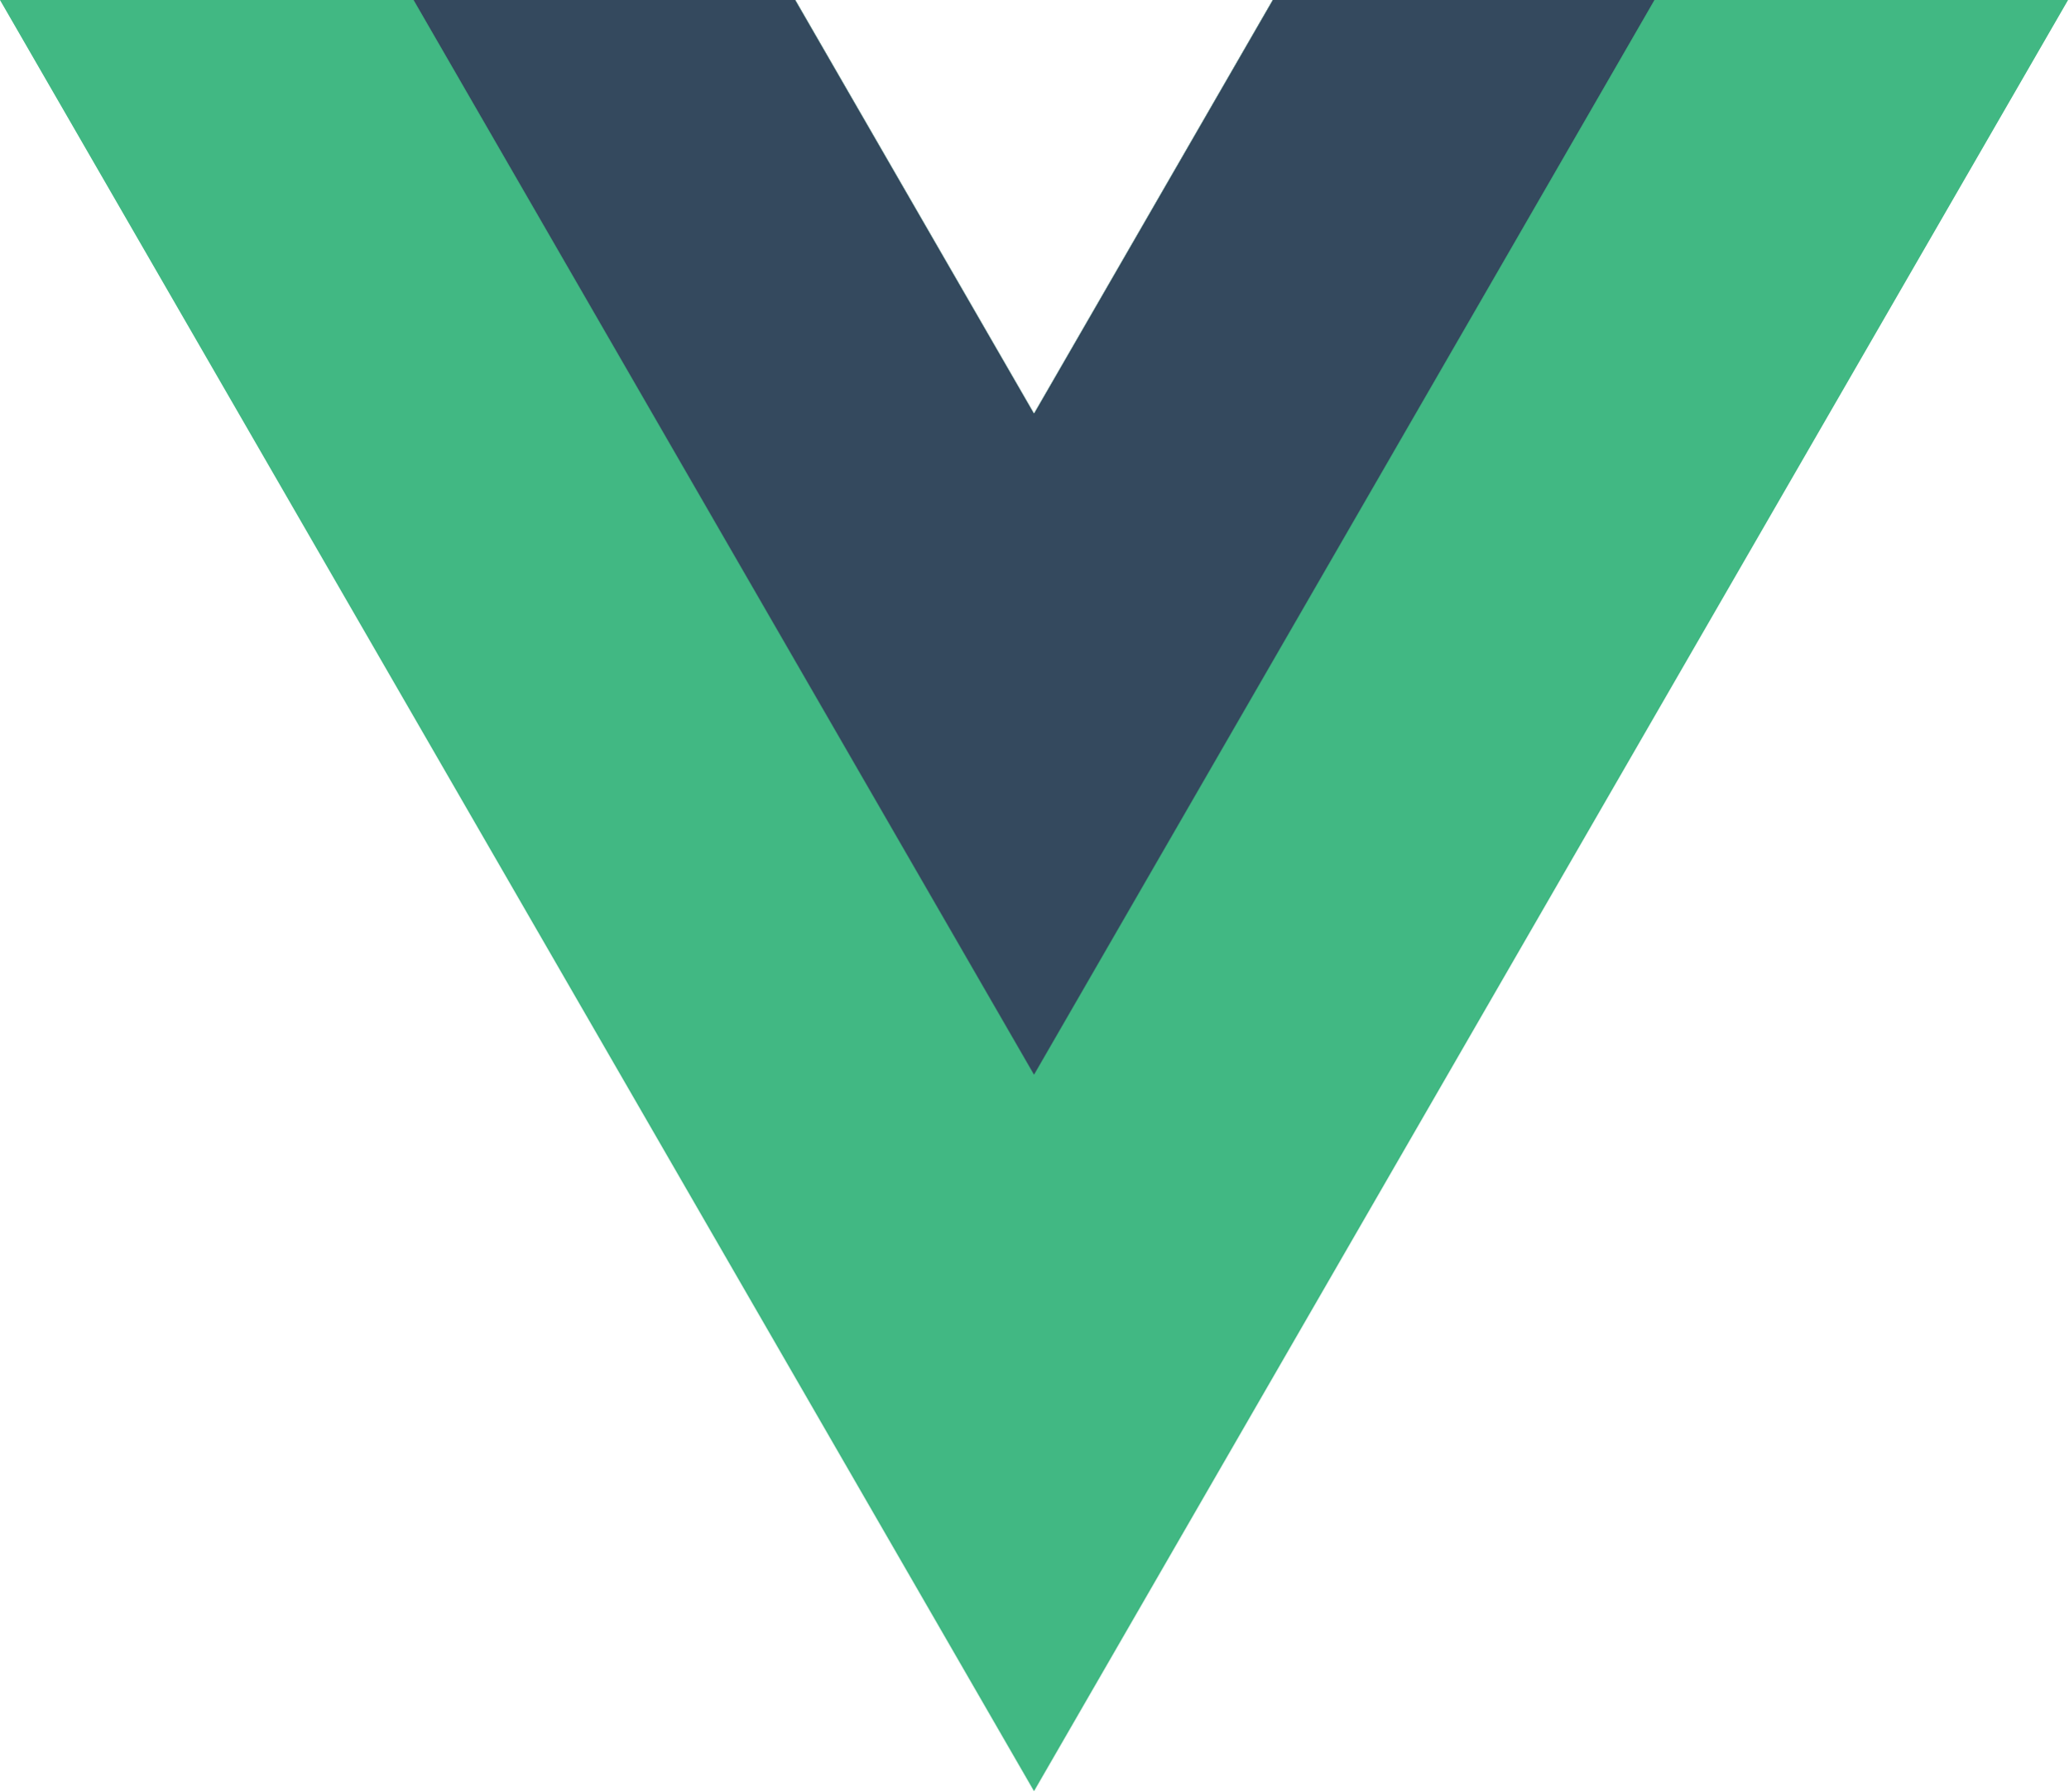
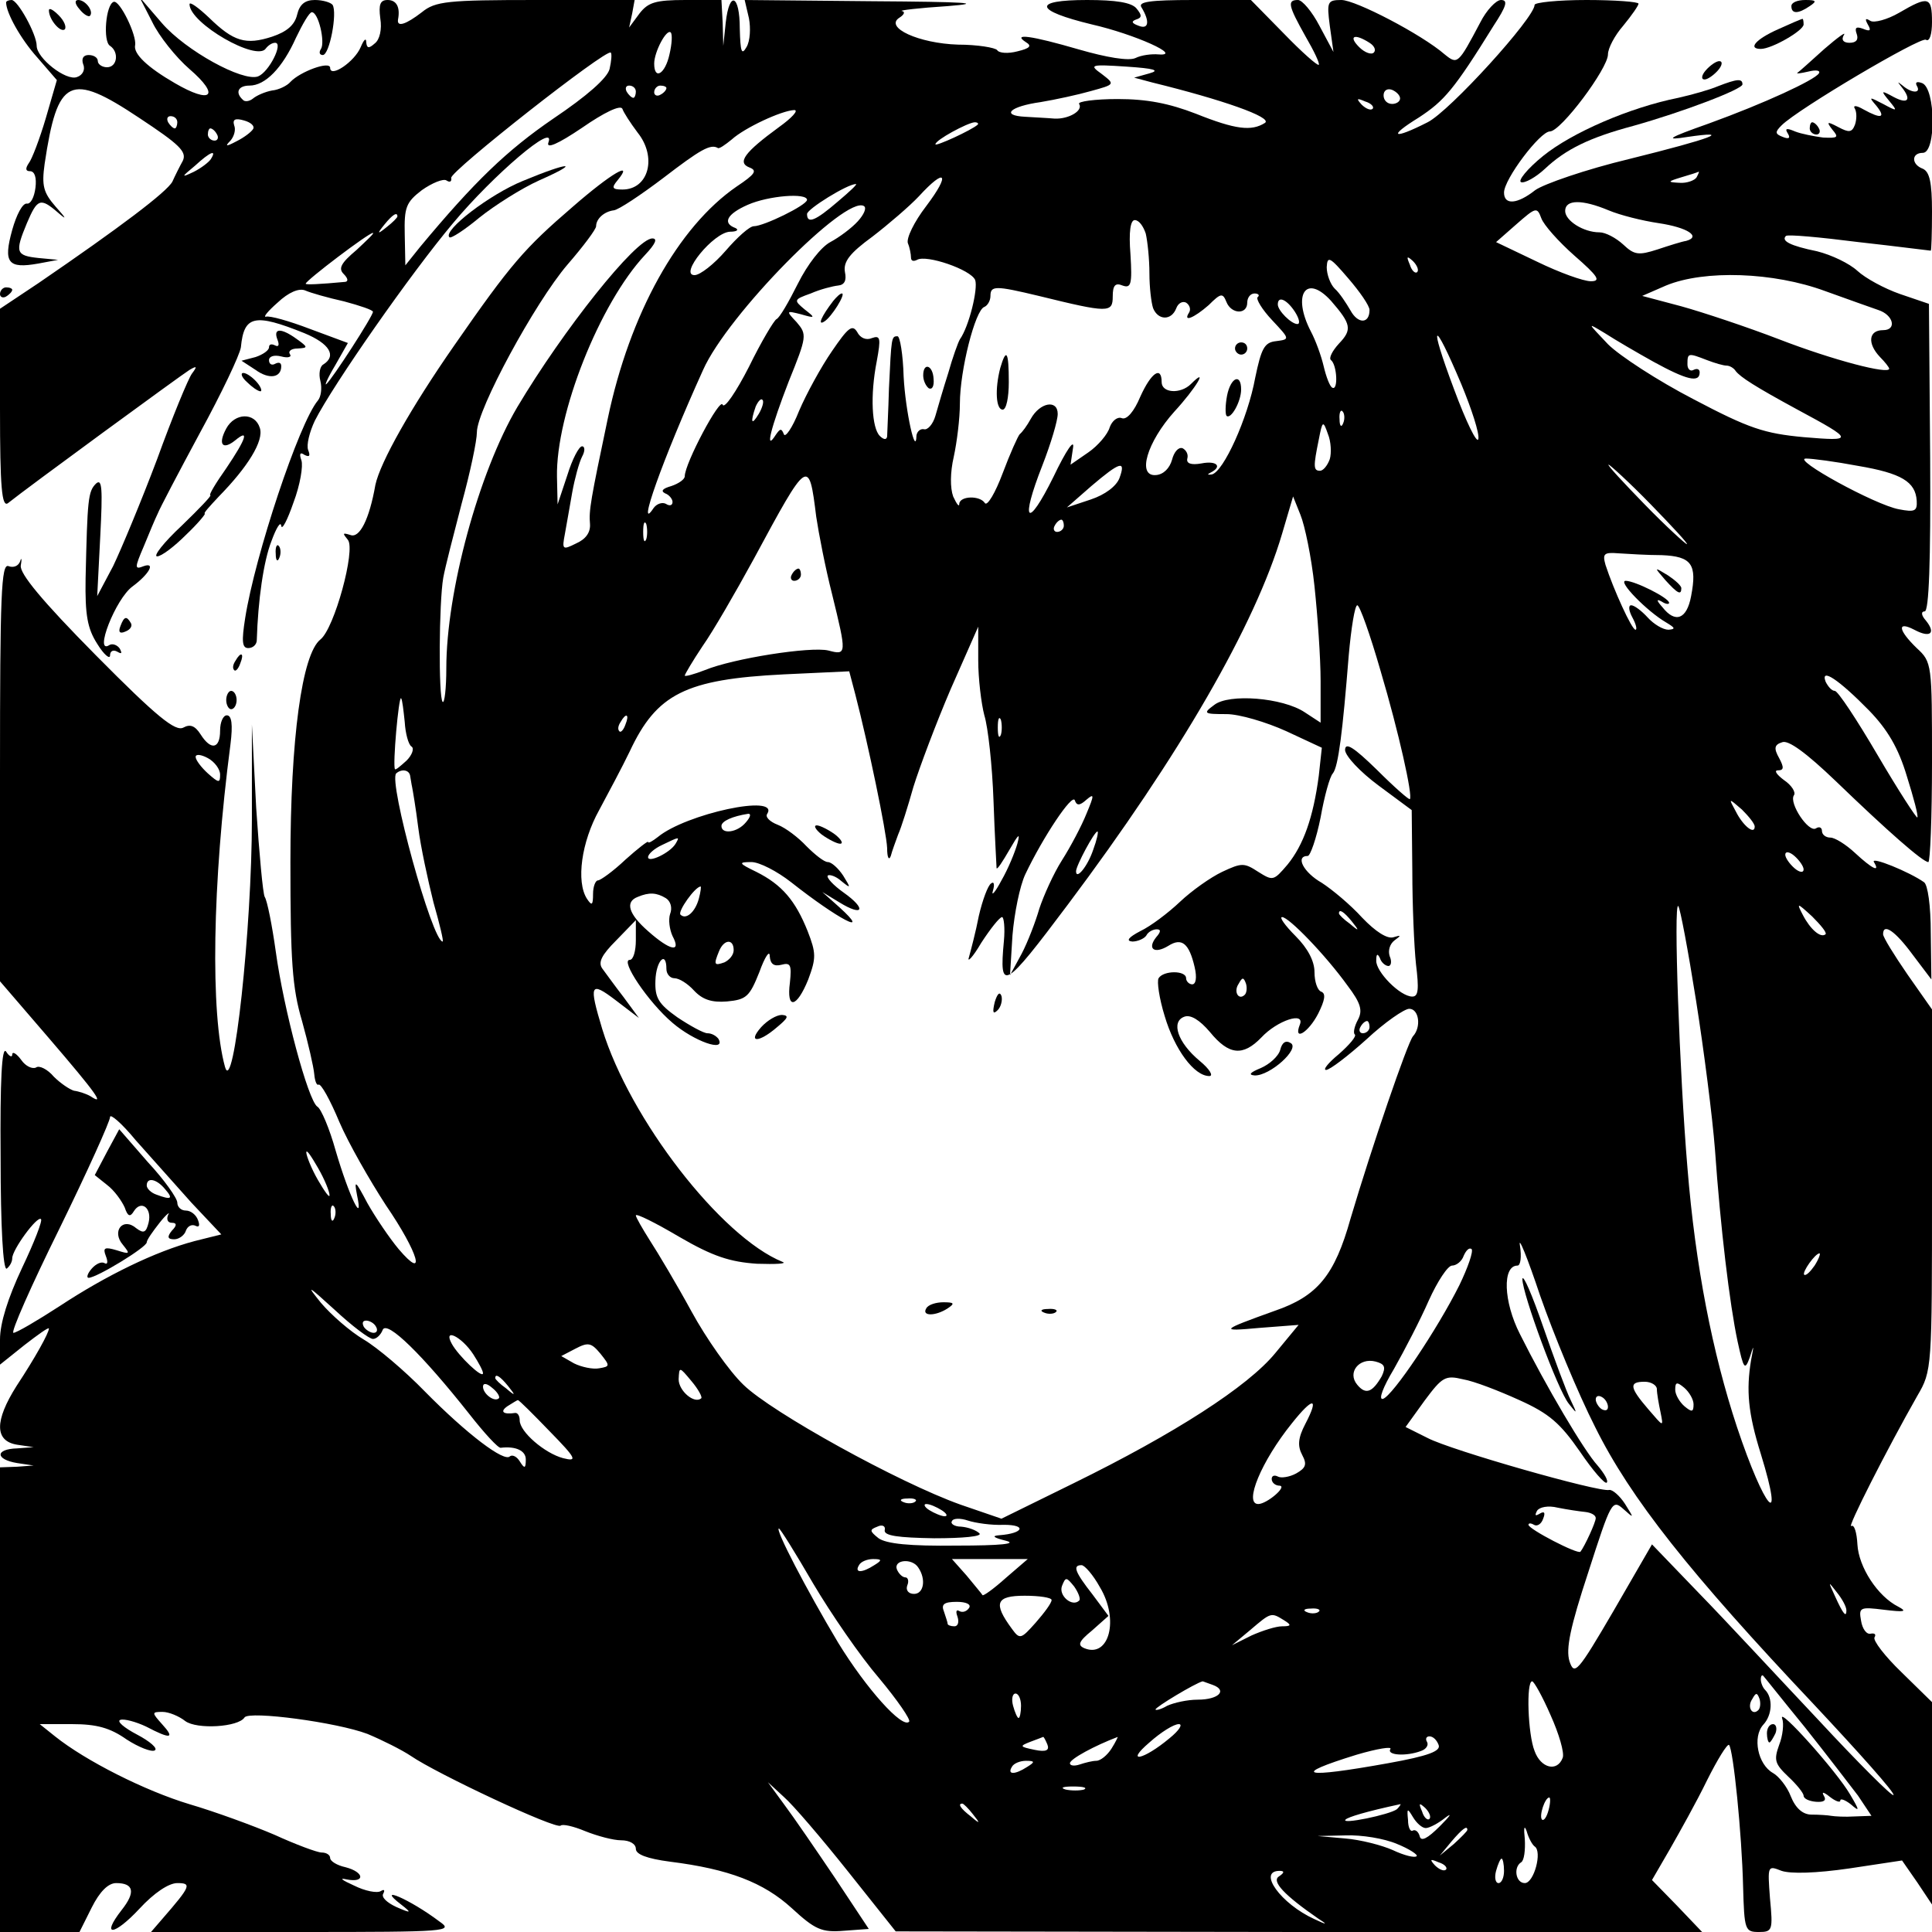
- <svg xmlns="http://www.w3.org/2000/svg" viewBox="0 0 261.76 226.69">
-   <path d="M161.096.001l-30.225 52.351L100.647.001H-.005l130.877 226.688L261.749.001z" fill="#41b883" />
-   <path d="M161.096.001l-30.225 52.351L100.647.001H52.346l78.526 136.01L209.398.001z" fill="#34495e" />
+ <svg xmlns="http://www.w3.org/2000/svg" version="1.0" width="316pt" height="316pt" viewBox="0 0 316 316" preserveAspectRatio="xMidYMid meet">
+   <g transform="translate(0,316) scale(0.1,-0.1)" fill="#000000" stroke="none">
+     <path d="M10 3156 c0 -17 24 -60 51 -90 l32 -37 -18 -62 c-10 -34 -23 -68 -28 -74 -6 -9 -5 -13 2 -13 8 0 11 -11 9 -27 -2 -16 -8 -27 -14 -26 -7 1 -17 -18 -24 -43 -15 -54 -7 -64 43 -55 l32 6 -32 3 c-37 4 -39 9 -19 57 17 40 22 42 50 18 16 -14 15 -11 -3 9 -20 23 -23 34 -18 70 21 141 41 151 155 75 65 -43 78 -55 71 -70 -5 -9 -13 -25 -17 -34 -9 -17 -86 -75 -219 -166 l-63 -42 0 -164 c0 -129 3 -161 13 -154 31 25 284 210 297 218 12 7 13 6 4 -6 -6 -8 -32 -71 -57 -140 -26 -69 -59 -148 -72 -175 l-26 -49 5 98 c4 78 3 95 -7 86 -13 -13 -14 -25 -17 -155 -1 -60 3 -82 19 -107 11 -18 21 -26 21 -19 0 7 5 10 12 6 7 -4 8 -3 4 5 -4 6 -12 9 -17 6 -26 -17 10 76 38 96 27 20 38 40 18 33 -15 -6 -15 -3 0 32 9 22 19 46 23 54 3 8 34 67 69 132 35 64 65 127 67 140 5 52 22 56 104 23 41 -17 53 -37 31 -51 -6 -3 -8 -16 -5 -27 3 -12 1 -26 -4 -32 -31 -37 -103 -254 -119 -356 -6 -38 -5 -49 5 -49 8 0 14 6 14 13 2 65 11 129 24 162 8 22 15 33 16 25 1 -8 10 9 20 38 11 29 16 60 13 69 -4 11 -2 14 5 9 8 -4 10 -2 6 8 -3 8 2 29 11 48 30 59 157 241 226 323 66 79 169 167 156 132 -4 -11 15 -3 55 24 36 25 63 38 66 31 2 -6 13 -23 25 -39 32 -40 18 -93 -25 -93 -17 0 -18 3 -8 15 28 34 -11 11 -73 -43 -79 -68 -101 -93 -194 -227 -71 -102 -121 -191 -129 -228 -10 -57 -26 -88 -41 -82 -13 4 -13 3 -4 -8 13 -16 -22 -145 -45 -163 -30 -24 -49 -161 -49 -364 0 -162 3 -206 19 -260 10 -36 19 -75 20 -87 1 -11 4 -19 7 -17 4 2 19 -25 34 -61 15 -35 50 -96 76 -136 54 -79 67 -126 21 -72 -15 18 -38 52 -51 75 -20 38 -22 39 -17 13 11 -51 -13 -2 -35 73 -10 36 -24 69 -30 72 -15 10 -55 159 -68 254 -6 43 -14 83 -18 89 -3 5 -9 71 -14 146 l-7 136 0 -155 c0 -178 -30 -455 -44 -405 -24 87 -21 299 9 528 4 32 2 47 -6 47 -6 0 -11 -11 -11 -25 0 -30 -15 -33 -32 -6 -9 14 -17 17 -28 11 -13 -7 -43 17 -143 118 -89 90 -125 134 -123 147 2 11 1 14 -1 7 -3 -8 -11 -11 -19 -8 -12 5 -14 -46 -14 -337 l0 -342 80 -93 c79 -92 92 -111 68 -95 -7 4 -19 8 -27 9 -7 2 -22 12 -33 23 -10 12 -24 19 -29 15 -6 -3 -17 2 -24 12 -8 11 -15 15 -15 9 0 -5 -5 -3 -10 5 -7 10 -10 -47 -9 -173 0 -113 4 -185 10 -182 5 4 9 11 9 17 0 14 41 70 47 64 3 -2 -11 -38 -31 -80 -23 -49 -36 -90 -36 -117 l0 -41 40 32 c22 17 40 30 40 27 0 -7 -22 -47 -53 -94 -36 -57 -36 -90 1 -96 l27 -4 -27 -2 c-36 -1 -36 -18 0 -24 l27 -4 -27 -2 -28 -1 0 -380 0 -380 65 0 65 0 20 40 c13 26 27 40 40 40 29 0 32 -15 9 -44 -35 -45 -12 -42 29 2 24 26 48 42 62 42 24 0 22 -5 -24 -58 l-19 -22 248 0 c238 0 247 1 224 17 -49 37 -106 61 -63 28 18 -14 17 -15 -8 -4 -15 7 -25 16 -21 22 3 6 1 7 -4 4 -6 -4 -26 0 -44 9 -20 9 -25 13 -12 10 31 -6 29 12 -2 20 -14 3 -25 10 -25 15 0 5 -6 9 -14 9 -7 0 -42 13 -77 29 -35 15 -98 38 -139 50 -73 22 -170 71 -220 111 l-25 20 53 0 c40 0 62 -6 89 -25 20 -13 41 -21 46 -18 6 3 -8 15 -29 26 -21 11 -34 22 -27 24 6 2 25 -3 42 -11 40 -21 48 -20 26 4 -17 19 -17 20 1 20 10 0 27 -7 37 -15 19 -14 87 -10 97 6 8 11 151 -8 201 -27 24 -10 56 -26 71 -36 42 -29 238 -121 245 -114 3 3 21 -1 40 -9 20 -8 46 -15 59 -15 14 0 24 -6 24 -14 0 -9 18 -16 56 -21 96 -12 153 -34 199 -76 38 -35 49 -40 85 -37 l41 3 -55 83 c-31 46 -68 100 -83 120 l-27 37 26 -24 c15 -13 62 -68 105 -122 l78 -98 660 -1 659 0 -41 43 -41 42 29 50 c16 28 44 78 61 113 17 34 33 60 36 58 7 -7 21 -146 23 -231 2 -72 3 -75 26 -75 22 0 23 3 18 55 -4 54 -4 54 19 45 15 -5 56 -4 111 4 l86 13 25 -36 24 -36 0 166 0 165 -50 49 c-27 26 -47 52 -44 57 3 5 0 7 -6 6 -7 -2 -14 8 -16 21 -4 22 -2 23 38 18 33 -4 38 -3 23 5 -34 17 -65 65 -67 102 -1 19 -5 33 -10 30 -8 -5 58 125 108 213 24 41 24 44 24 337 l0 295 -40 57 c-22 32 -40 61 -40 66 0 19 20 5 48 -33 l31 -41 -1 76 c0 45 -5 79 -11 83 -24 17 -88 43 -82 33 11 -18 -3 -11 -31 15 -15 14 -33 25 -40 25 -8 0 -14 5 -14 11 0 5 -4 8 -10 4 -12 -7 -44 41 -36 54 4 5 -4 17 -16 25 -12 9 -17 16 -10 16 10 0 10 5 2 20 -9 16 -8 22 5 26 10 4 39 -17 88 -64 84 -81 142 -132 151 -132 3 0 6 73 6 163 0 161 0 164 -25 187 -30 29 -33 45 -4 30 26 -14 36 -6 19 15 -8 9 -8 15 -2 15 7 0 10 80 9 252 l-2 251 -47 16 c-26 9 -57 26 -70 38 -13 12 -42 26 -66 32 -44 9 -59 17 -51 25 2 3 56 -2 119 -10 63 -7 116 -14 118 -14 1 0 2 29 2 64 0 48 -4 65 -15 70 -19 7 -19 26 0 26 22 0 21 105 -1 114 -8 3 -12 2 -9 -4 8 -13 -8 -13 -23 0 -9 7 -9 7 -2 -2 17 -21 11 -29 -12 -17 -22 12 -22 11 -8 -6 14 -17 14 -18 -10 -5 -23 12 -24 12 -11 -3 16 -20 8 -22 -21 -6 -12 7 -18 7 -14 1 3 -6 3 -17 0 -26 -5 -13 -10 -13 -27 -4 -19 10 -20 9 -10 -4 11 -13 9 -14 -15 -13 -15 2 -36 6 -46 10 -14 6 -17 5 -12 -3 5 -8 2 -10 -8 -6 -13 5 -13 8 -2 19 27 27 227 145 236 140 6 -4 10 9 10 29 0 42 -6 43 -54 15 -19 -11 -41 -17 -47 -13 -8 5 -9 3 -4 -6 6 -10 4 -12 -8 -7 -11 4 -14 2 -10 -9 3 -9 -1 -14 -12 -14 -10 0 -14 5 -9 13 4 6 -10 -4 -32 -23 -21 -19 -41 -37 -44 -39 -3 -2 5 -1 18 2 12 3 20 2 17 -3 -7 -11 -89 -49 -180 -82 -68 -24 -73 -28 -35 -22 75 11 42 -2 -95 -36 -71 -17 -140 -41 -154 -51 -29 -23 -51 -25 -51 -4 0 22 59 100 75 100 18 0 95 103 95 126 0 10 11 31 25 47 14 17 25 33 25 36 0 3 -38 6 -85 6 -47 0 -85 -4 -85 -8 0 -21 -139 -174 -175 -192 -57 -29 -66 -24 -14 8 41 27 57 45 122 150 21 32 24 42 12 42 -8 0 -24 -17 -34 -37 -36 -68 -37 -69 -58 -52 -38 33 -146 89 -169 89 -23 0 -24 -3 -19 -42 l6 -43 -23 43 c-12 23 -28 42 -35 42 -18 0 -16 -9 12 -59 14 -24 24 -45 22 -47 -2 -2 -28 21 -57 51 l-54 55 -94 0 c-72 0 -91 -3 -85 -12 14 -23 12 -37 -5 -30 -11 4 -12 7 -4 10 10 3 10 7 1 18 -8 10 -34 14 -81 14 -90 0 -87 -17 8 -40 70 -16 150 -52 109 -49 -11 1 -28 -1 -38 -6 -11 -5 -47 1 -92 14 -79 23 -110 27 -87 12 10 -6 7 -10 -14 -15 -15 -4 -30 -3 -33 2 -3 4 -32 9 -64 9 -64 2 -121 28 -96 44 8 5 10 10 4 11 -5 1 28 5 75 8 63 5 30 7 -123 8 l-209 2 7 -30 c3 -16 2 -37 -4 -47 -8 -14 -10 -8 -11 30 0 56 -17 63 -23 10 l-4 -38 -1 38 -2 37 -59 0 c-49 0 -61 -4 -75 -22 l-17 -23 5 23 4 22 -161 0 c-145 0 -165 -2 -187 -20 -26 -20 -41 -25 -39 -12 4 21 -3 32 -17 32 -12 0 -15 -7 -12 -30 3 -18 -1 -35 -9 -41 -10 -9 -13 -8 -14 2 0 8 -4 4 -9 -8 -10 -24 -50 -51 -50 -34 0 12 -49 -6 -65 -23 -5 -6 -19 -13 -30 -14 -11 -2 -25 -8 -31 -13 -6 -5 -14 -6 -17 -2 -13 12 -7 23 11 23 26 0 54 29 76 78 11 23 22 42 26 42 11 0 22 -49 15 -60 -4 -6 -2 -10 3 -10 11 0 24 69 16 82 -3 4 -16 8 -29 8 -16 0 -25 -7 -29 -24 -4 -17 -17 -28 -41 -36 -43 -14 -63 -8 -103 31 -18 17 -32 27 -32 22 0 -31 111 -95 125 -72 4 5 10 9 15 9 14 0 -10 -48 -28 -55 -25 -9 -118 42 -157 87 l-37 43 21 -41 c11 -23 39 -58 61 -77 51 -44 36 -58 -24 -23 -45 26 -68 48 -65 62 3 16 -25 74 -35 71 -13 -4 -18 -65 -6 -72 15 -10 12 -35 -5 -35 -8 0 -15 5 -15 10 0 6 -7 10 -15 10 -9 0 -12 -6 -9 -15 4 -9 -1 -18 -10 -21 -18 -7 -66 31 -66 51 0 19 -31 75 -41 75 -5 0 -9 -2 -9 -4z m1085 -85 c-7 -32 -25 -43 -25 -15 0 19 20 57 27 51 3 -3 2 -19 -2 -36z m1145 19 c8 -5 11 -12 7 -16 -4 -4 -15 0 -24 9 -18 18 -8 23 17 7z m-1243 -43 c-4 -15 -37 -44 -92 -81 -76 -52 -129 -103 -218 -210 l-24 -30 -1 50 c-1 45 2 53 28 73 17 12 35 19 40 16 6 -4 9 -2 8 4 -3 10 254 212 261 205 2 -2 1 -14 -2 -27z m883 -7 l-25 -7 30 -8 c114 -28 197 -57 184 -66 -22 -14 -48 -11 -113 15 -44 17 -80 24 -128 24 -37 0 -66 -4 -63 -8 7 -11 -17 -25 -40 -24 -11 1 -33 2 -48 3 -41 2 -25 17 25 24 24 4 61 12 82 18 40 11 40 11 18 28 -21 15 -19 16 41 12 45 -3 55 -6 37 -11z m-840 -30 c0 -5 -2 -10 -4 -10 -3 0 -8 5 -11 10 -3 6 -1 10 4 10 6 0 11 -4 11 -10z m50 6 c0 -3 -4 -8 -10 -11 -5 -3 -10 -1 -10 4 0 6 5 11 10 11 6 0 10 -2 10 -4z m1200 -17 c0 -5 -6 -9 -13 -9 -8 0 -14 6 -14 14 0 8 6 12 14 9 7 -3 13 -9 13 -14z m-45 -17 c-3 -3 -11 0 -18 7 -9 10 -8 11 6 5 10 -3 15 -9 12 -12z m-971 -30 c-56 -41 -69 -58 -48 -66 13 -5 9 -11 -21 -31 -96 -66 -175 -208 -211 -380 -28 -133 -31 -150 -29 -172 1 -14 -7 -25 -23 -32 -22 -11 -23 -10 -18 16 3 16 8 46 12 68 4 22 11 48 16 58 5 9 5 17 0 17 -5 0 -16 -21 -24 -47 l-16 -48 -1 45 c-2 103 70 284 144 363 17 18 21 27 12 27 -27 0 -146 -150 -221 -276 -63 -107 -116 -302 -116 -427 0 -33 -3 -58 -6 -55 -7 7 -6 163 1 203 3 17 17 71 30 121 14 51 25 103 25 117 0 37 95 212 148 274 26 30 47 58 47 63 0 12 13 24 29 26 8 1 44 25 81 53 60 46 77 56 89 49 2 -2 12 5 23 14 21 19 81 47 102 48 8 0 -4 -13 -25 -28z m-984 8 c0 -5 -2 -10 -4 -10 -3 0 -8 5 -11 10 -3 6 -1 10 4 10 6 0 11 -4 11 -10z m124 -11 c-3 -5 -15 -14 -27 -20 -17 -9 -20 -9 -10 1 6 7 9 18 6 25 -3 10 2 12 16 8 11 -3 18 -9 15 -14z m1185 7 c-10 -9 -69 -36 -69 -32 0 7 52 35 64 36 5 0 7 -2 5 -4z m-1244 -16 c3 -5 1 -10 -4 -10 -6 0 -11 5 -11 10 0 6 2 10 4 10 3 0 8 -4 11 -10z m-10 -40 c-3 -5 -16 -15 -28 -21 -21 -10 -21 -9 2 10 25 23 36 27 26 11z m2430 -30 c-3 -5 -16 -10 -28 -9 -20 1 -20 2 3 9 14 4 26 8 28 9 2 1 0 -3 -3 -9z m-1260 -47 c-20 -26 -33 -53 -30 -61 3 -7 5 -18 5 -23 0 -6 4 -7 10 -4 15 9 88 -16 95 -33 5 -14 -10 -76 -25 -97 -3 -5 -12 -30 -19 -55 -8 -25 -17 -56 -21 -70 -4 -14 -13 -24 -19 -22 -6 1 -11 -4 -12 -10 -1 -37 -18 39 -21 96 -1 36 -6 66 -10 66 -10 0 -10 -1 -14 -85 -1 -38 -3 -74 -3 -79 -1 -6 -6 -5 -12 1 -13 13 -16 66 -5 122 7 38 6 43 -8 38 -9 -4 -19 0 -24 10 -8 13 -15 7 -41 -31 -18 -26 -42 -70 -54 -98 -11 -28 -23 -45 -25 -38 -4 10 -6 9 -13 -1 -19 -30 -8 12 21 87 30 74 30 77 13 97 -18 19 -17 19 7 13 24 -7 24 -6 6 8 -18 15 -18 16 10 26 16 7 36 12 45 13 10 1 14 8 11 22 -3 17 8 31 45 58 26 20 61 50 76 66 44 48 52 37 12 -16z m-145 7 c-36 -31 -50 -37 -50 -20 0 8 66 49 80 49 3 0 -11 -13 -30 -29z m-50 3 c-1 -9 -71 -43 -87 -43 -7 0 -27 -18 -46 -40 -19 -22 -42 -40 -51 -40 -26 0 31 70 58 71 11 0 15 3 9 6 -22 8 -14 23 20 38 34 15 97 20 97 8z m83 -35 c-10 -11 -30 -26 -45 -34 -15 -8 -37 -36 -53 -68 -15 -30 -30 -56 -35 -58 -4 -2 -25 -37 -45 -78 -21 -41 -40 -69 -43 -62 -4 13 -62 -96 -62 -117 0 -5 -10 -12 -22 -16 -14 -4 -18 -8 -10 -12 6 -2 12 -9 12 -14 0 -6 -5 -7 -11 -3 -6 3 -15 0 -20 -7 -29 -44 14 78 81 226 40 90 233 286 263 268 5 -3 0 -14 -10 -25z m1228 18 c19 -8 55 -17 82 -21 47 -7 70 -22 45 -29 -7 -1 -29 -8 -47 -14 -31 -10 -38 -9 -56 8 -12 11 -29 20 -39 20 -26 0 -56 19 -56 35 0 19 28 19 71 1z m-56 -74 c39 -34 44 -42 27 -42 -12 0 -51 14 -88 32 l-67 32 33 29 c32 28 34 29 41 10 4 -11 28 -38 54 -61z m-1925 64 c0 -2 -8 -10 -17 -17 -16 -13 -17 -12 -4 4 13 16 21 21 21 13z m1224 -28 c3 -13 6 -42 6 -65 0 -23 3 -48 6 -57 8 -20 30 -21 38 0 3 8 10 12 16 9 6 -4 8 -11 5 -16 -11 -17 8 -9 32 12 20 20 23 20 29 5 8 -20 34 -21 34 -1 0 8 5 15 12 15 6 0 9 -3 5 -6 -3 -3 7 -20 24 -38 29 -31 29 -31 6 -34 -19 -2 -24 -12 -34 -60 -12 -66 -52 -154 -71 -158 -7 -1 -8 0 -2 3 20 10 10 20 -15 15 -17 -3 -25 0 -23 8 2 7 -2 14 -8 17 -7 2 -14 -7 -17 -19 -4 -14 -14 -24 -26 -25 -32 -3 -15 54 30 104 35 38 57 75 27 45 -17 -17 -48 -15 -48 3 0 27 -17 16 -35 -24 -10 -24 -22 -38 -30 -35 -7 3 -16 -4 -20 -15 -3 -11 -19 -30 -35 -41 l-29 -20 4 27 c3 17 -11 -3 -32 -47 -43 -87 -55 -75 -18 19 14 36 25 73 25 84 0 24 -29 19 -44 -8 -6 -11 -14 -22 -18 -25 -3 -3 -16 -32 -28 -64 -12 -32 -25 -54 -29 -49 -8 13 -41 12 -42 -1 0 -6 -4 -1 -10 12 -5 14 -5 39 1 65 5 23 10 62 10 87 0 54 25 153 40 158 5 2 10 10 10 18 0 17 8 17 79 0 114 -28 121 -28 121 -1 0 18 4 23 16 18 14 -5 16 2 13 51 -3 37 0 56 7 56 7 0 14 -10 18 -22z m-1291 -27 c-25 -21 -30 -30 -21 -39 7 -7 8 -12 3 -13 -43 -4 -65 -5 -65 -3 0 5 104 84 110 83 3 0 -10 -12 -27 -28z m1657 -98 c0 -23 -19 -23 -31 -1 -7 12 -18 29 -26 36 -7 7 -13 23 -13 35 1 19 5 17 35 -18 19 -22 35 -45 35 -52z m78 62 c-3 -3 -9 2 -12 12 -6 14 -5 15 5 6 7 -7 10 -15 7 -18z m667 -31 c39 -14 78 -28 87 -31 25 -8 31 -33 8 -33 -24 0 -26 -22 -5 -44 8 -8 15 -17 15 -19 0 -10 -92 14 -180 48 -52 20 -124 44 -160 54 l-64 17 39 17 c63 26 176 22 260 -9z m-2422 -17 c26 -7 47 -14 47 -17 0 -7 -66 -109 -76 -118 -4 -4 2 10 14 30 l21 37 -62 23 c-34 13 -66 22 -72 20 -5 -1 3 9 19 23 18 17 35 24 45 20 9 -4 37 -12 64 -18z m1614 1 c33 -38 35 -47 13 -70 -11 -12 -17 -24 -13 -27 10 -8 12 -51 2 -45 -4 2 -10 18 -14 35 -4 17 -13 42 -21 57 -31 60 -8 95 33 50z m-59 -18 c7 -11 9 -20 4 -20 -10 0 -32 22 -32 32 0 15 15 8 28 -12z m587 -82 c53 -29 75 -35 75 -17 0 5 -4 7 -10 4 -5 -3 -10 1 -10 9 0 19 1 19 32 7 13 -5 27 -9 32 -9 5 0 12 -4 15 -9 8 -10 31 -25 101 -63 93 -50 93 -52 10 -45 -64 6 -89 14 -180 62 -58 30 -121 71 -140 90 -34 36 -35 36 -5 18 17 -11 53 -32 80 -47z m-315 -36 c17 -41 30 -81 28 -90 -2 -9 -20 28 -40 82 -42 112 -34 117 12 8z m-1149 -49 c-12 -20 -14 -14 -5 12 4 9 9 14 11 11 3 -2 0 -13 -6 -23z m956 -15 c-3 -8 -6 -5 -6 6 -1 11 2 17 5 13 3 -3 4 -12 1 -19z m-22 -59 c-4 -11 -11 -19 -16 -19 -11 0 -11 7 -2 51 6 31 7 32 15 9 5 -12 6 -31 3 -41z m864 -11 c71 -12 94 -26 96 -57 1 -17 -3 -19 -29 -14 -39 7 -177 83 -152 83 10 0 48 -5 85 -12z m-1208 -20 c-5 -13 -23 -27 -47 -35 l-39 -13 40 35 c47 40 57 43 46 13z m869 -43 c35 -36 62 -65 59 -65 -2 0 -34 29 -69 65 -35 36 -62 65 -59 65 2 0 34 -29 69 -65z m-1365 -20 c4 -27 15 -84 26 -127 24 -98 24 -100 -6 -92 -29 7 -156 -13 -202 -32 -18 -7 -33 -11 -33 -9 0 2 13 24 29 48 17 24 54 88 84 143 89 165 90 166 102 69z m815 -114 c5 -47 10 -117 10 -155 l0 -68 -26 17 c-36 24 -124 31 -148 12 -19 -14 -17 -15 20 -15 21 0 65 -13 98 -28 l58 -27 -5 -46 c-9 -68 -25 -113 -51 -145 -23 -27 -24 -27 -48 -12 -23 15 -27 15 -59 0 -19 -9 -50 -31 -69 -49 -19 -18 -48 -40 -65 -48 -19 -10 -24 -16 -13 -17 9 0 20 5 23 10 3 6 11 10 17 10 7 0 7 -4 -1 -13 -15 -19 -3 -28 20 -14 22 14 34 4 43 -35 4 -17 2 -28 -4 -28 -5 0 -10 5 -10 10 0 13 -37 13 -45 0 -3 -5 1 -33 10 -62 16 -54 48 -98 73 -98 7 0 1 11 -16 25 -36 30 -47 64 -25 72 10 4 25 -5 42 -25 31 -38 54 -40 84 -9 26 28 72 43 63 21 -11 -28 14 -13 30 18 11 22 13 33 5 36 -6 2 -11 16 -11 32 0 18 -11 39 -31 59 -17 17 -27 31 -22 31 11 0 71 -62 107 -112 22 -29 25 -41 17 -56 -6 -11 -8 -22 -5 -24 3 -3 -9 -17 -26 -32 -17 -14 -27 -26 -21 -26 6 0 36 23 66 50 30 28 62 50 70 50 16 0 20 -30 6 -45 -9 -11 -67 -180 -102 -298 -26 -93 -54 -127 -124 -151 -89 -32 -91 -34 -26 -28 l65 5 -38 -46 c-45 -55 -165 -132 -330 -213 l-118 -58 -67 23 c-101 36 -309 151 -355 196 -23 22 -61 76 -85 120 -24 44 -55 96 -68 116 -12 19 -23 38 -23 41 0 4 32 -12 71 -35 55 -32 83 -41 127 -44 31 -1 50 0 42 3 -101 41 -250 234 -295 381 -22 73 -20 79 22 47 l38 -29 -25 34 c-14 18 -29 39 -35 47 -7 10 -1 22 23 46 l32 33 0 -33 c0 -17 -4 -32 -10 -32 -16 0 30 -69 70 -103 35 -30 88 -49 75 -26 -4 5 -11 9 -18 9 -6 0 -28 12 -49 26 -31 22 -37 32 -36 60 1 33 18 50 18 19 0 -8 6 -15 13 -15 8 0 22 -9 32 -20 14 -15 29 -20 54 -18 32 3 37 8 53 48 9 25 17 37 17 26 1 -13 7 -17 19 -14 15 4 17 0 14 -29 -6 -45 11 -42 30 5 13 35 13 43 -1 79 -20 50 -42 76 -84 97 -29 14 -30 16 -8 16 13 0 42 -15 65 -33 76 -60 133 -90 79 -41 l-28 25 28 -17 c39 -24 45 -11 7 16 -17 12 -29 25 -26 28 3 2 13 -1 22 -9 16 -13 16 -12 3 9 -8 12 -19 22 -25 22 -6 0 -21 12 -35 26 -13 14 -34 30 -47 35 -13 5 -21 13 -17 18 20 33 -133 0 -179 -38 -9 -7 -16 -11 -16 -8 0 2 -17 -11 -37 -29 -20 -19 -41 -34 -45 -34 -4 0 -8 -10 -8 -22 0 -19 -2 -20 -10 -8 -18 28 -9 93 20 145 15 28 38 71 50 96 44 94 91 118 252 126 l107 5 10 -38 c21 -81 51 -225 52 -251 0 -16 3 -21 6 -13 2 8 8 24 12 35 5 11 16 46 25 78 10 32 37 104 61 160 l45 102 0 -55 c0 -30 5 -71 10 -90 6 -19 13 -82 15 -140 2 -58 5 -107 5 -110 1 -3 10 11 21 30 15 26 18 29 13 10 -4 -14 -15 -41 -26 -60 -10 -19 -17 -27 -14 -17 3 10 2 16 -3 12 -5 -3 -14 -27 -20 -53 -5 -26 -13 -56 -16 -67 -4 -11 6 -1 20 23 15 23 30 42 34 42 3 0 5 -18 3 -39 -8 -85 0 -80 105 60 183 244 306 457 350 606 l18 61 12 -30 c7 -17 18 -69 23 -117z m-1093 77 c-3 -7 -5 -2 -5 12 0 14 2 19 5 13 2 -7 2 -19 0 -25z m683 22 c0 -5 -5 -10 -11 -10 -5 0 -7 5 -4 10 3 6 8 10 11 10 2 0 4 -4 4 -10z m978 -48 c49 -2 58 -15 48 -67 -7 -38 -26 -45 -47 -18 -10 11 -10 14 -1 9 6 -4 12 -5 12 -2 0 8 -56 36 -71 36 -14 0 35 -50 66 -68 15 -9 16 -11 4 -12 -9 0 -24 9 -34 20 -10 11 -22 20 -27 20 -5 0 -4 -9 2 -20 6 -11 8 -20 5 -20 -6 0 -36 66 -49 106 -5 18 -3 21 21 19 16 -1 47 -3 71 -3z m-460 -189 c30 -101 53 -205 48 -210 -1 -2 -26 20 -54 48 -38 37 -52 46 -52 32 1 -10 24 -35 55 -58 l54 -40 1 -100 c0 -55 3 -124 6 -152 5 -41 4 -53 -6 -53 -20 0 -60 41 -59 59 0 11 2 12 6 4 2 -7 9 -13 14 -13 4 0 6 7 2 16 -3 9 0 20 8 26 11 8 11 9 -2 5 -10 -3 -29 9 -51 32 -19 21 -49 46 -66 57 -30 17 -44 44 -23 44 4 0 14 28 21 63 6 34 15 67 20 72 9 11 16 68 26 193 4 45 10 82 14 82 4 0 21 -48 38 -107z m799 -65 c30 -31 48 -61 62 -108 11 -35 19 -65 17 -67 -1 -2 -31 44 -65 102 -34 58 -65 105 -70 105 -5 0 -11 7 -15 15 -9 24 22 3 71 -47z m-2395 -19 c1 -18 6 -37 11 -40 5 -3 1 -14 -8 -23 -10 -9 -18 -16 -19 -14 -4 6 6 119 10 116 2 -2 4 -20 6 -39z m361 -4 c-3 -9 -8 -14 -10 -11 -3 3 -2 9 2 15 9 16 15 13 8 -4z m614 -17 c-3 -7 -5 -2 -5 12 0 14 2 19 5 13 2 -7 2 -19 0 -25z m-1277 -65 c0 -14 -2 -14 -20 2 -11 10 -20 22 -20 27 0 5 9 4 20 -2 11 -6 20 -18 20 -27z m311 -3 c1 -5 2 -13 3 -17 1 -5 6 -34 10 -66 4 -32 16 -87 25 -123 10 -35 17 -64 15 -64 -17 0 -89 262 -76 275 9 8 22 6 23 -5z m1106 -38 c13 11 13 8 0 -23 -8 -20 -26 -54 -40 -76 -14 -22 -30 -58 -37 -79 -6 -21 -19 -55 -29 -74 l-19 -35 4 65 c3 36 12 81 21 100 29 61 77 133 81 121 3 -9 8 -9 19 1z m1093 -44 c0 -14 -19 1 -31 25 -12 22 -12 22 10 3 11 -11 21 -23 21 -28z m-1650 7 c-14 -17 -40 -20 -40 -6 0 8 18 16 44 20 5 0 3 -6 -4 -14z m568 -45 c-9 -27 -28 -50 -28 -35 0 9 30 65 35 65 2 0 -1 -14 -7 -30z m-683 10 c-9 -15 -45 -32 -45 -22 0 5 10 14 23 20 29 14 29 14 22 2z m1845 -42 c0 -6 -7 -5 -15 2 -8 7 -15 17 -15 22 0 6 7 5 15 -2 8 -7 15 -17 15 -22z m-1807 -48 c-6 -22 -21 -35 -30 -26 -5 5 24 46 33 46 1 0 0 -9 -3 -20z m-54 1 c8 -5 11 -16 7 -26 -3 -9 -1 -25 4 -36 15 -28 -4 -24 -40 8 -32 28 -38 48 -17 56 19 8 31 7 46 -2z m1685 -167 c13 -82 27 -192 31 -244 9 -128 24 -253 37 -314 10 -46 12 -48 20 -26 7 22 7 21 2 -5 -8 -49 -5 -86 16 -153 40 -130 6 -91 -39 44 -40 121 -68 263 -81 424 -13 154 -23 436 -15 428 3 -3 16 -72 29 -154z m212 108 c-8 -7 -25 8 -37 31 -11 21 -10 21 15 -2 14 -14 24 -26 22 -29z m-775 21 c13 -16 12 -17 -3 -4 -10 7 -18 15 -18 17 0 8 8 3 21 -13z m-1011 -47 c0 -8 -7 -16 -15 -20 -17 -6 -18 -4 -9 18 8 20 24 21 24 2z m836 -73 c-10 -10 -19 5 -10 18 6 11 8 11 12 0 2 -7 1 -15 -2 -18z m204 -53 c0 -5 -5 -10 -11 -10 -5 0 -7 5 -4 10 3 6 8 10 11 10 2 0 4 -4 4 -10z m-1927 -287 l49 -52 -44 -11 c-64 -17 -144 -56 -220 -106 -37 -24 -71 -44 -76 -44 -5 0 29 77 75 170 46 94 83 176 83 183 0 6 19 -10 42 -38 24 -27 65 -73 91 -102z m226 12 c0 -5 -8 6 -19 25 -11 19 -19 40 -19 45 0 6 8 -6 19 -25 11 -19 19 -39 19 -45z m8 -37 c-3 -8 -6 -5 -6 6 -1 11 2 17 5 13 3 -3 4 -12 1 -19z m2062 -342 c58 -117 155 -239 358 -454 74 -79 133 -145 130 -148 -2 -3 -58 53 -123 123 -66 70 -153 164 -195 207 l-77 80 -63 -109 c-59 -101 -64 -106 -72 -82 -6 20 1 55 31 146 37 115 39 119 57 103 18 -16 18 -16 3 8 -9 14 -21 24 -26 23 -17 -4 -259 65 -297 85 l-36 18 31 43 c29 39 34 42 63 35 18 -3 59 -19 92 -34 49 -22 67 -38 99 -84 21 -31 41 -54 44 -51 3 3 -4 15 -15 28 -22 24 -84 129 -127 215 -27 53 -29 112 -4 112 5 0 7 14 4 33 -3 17 12 -19 33 -82 22 -63 62 -160 90 -215z m-222 232 c-36 -72 -109 -181 -125 -186 -8 -2 0 19 18 49 17 30 43 80 57 112 14 31 31 57 38 57 7 0 16 7 19 16 4 9 9 14 13 11 3 -4 -6 -30 -20 -59z m581 32 c-7 -10 -14 -17 -17 -15 -4 4 18 35 25 35 2 0 -1 -9 -8 -20z m-2358 -120 c6 0 13 7 16 15 7 16 65 -41 141 -137 25 -32 48 -57 52 -56 25 3 41 -5 41 -19 0 -15 -2 -16 -10 -3 -5 8 -12 11 -16 8 -9 -10 -70 36 -139 106 -33 34 -78 72 -100 85 -22 13 -53 40 -70 60 -25 31 -22 29 22 -11 29 -27 57 -48 63 -48z m5 20 c3 -5 2 -10 -4 -10 -5 0 -13 5 -16 10 -3 6 -2 10 4 10 5 0 13 -4 16 -10z m159 -45 c9 -14 16 -27 16 -31 0 -10 -40 28 -51 48 -15 27 16 12 35 -17z m206 -23 c-10 -2 -29 2 -41 8 l-21 12 23 12 c21 11 26 10 41 -8 16 -20 16 -21 -2 -24z m1280 -13 c-15 -26 -26 -31 -40 -14 -17 20 3 45 30 38 15 -4 17 -9 10 -24z m-1113 -36 c-11 -10 -37 12 -37 31 1 21 1 21 21 -3 11 -13 18 -26 16 -28z m-316 20 c13 -16 12 -17 -3 -4 -10 7 -18 15 -18 17 0 8 8 3 21 -13z m-15 -20 c-7 -7 -26 7 -26 19 0 6 6 6 15 -2 9 -7 13 -15 11 -17z m1894 15 c0 -7 3 -24 6 -38 5 -25 5 -24 -20 5 -31 36 -32 45 -6 45 11 0 20 -6 20 -12z m60 -25 c0 -13 -3 -13 -15 -3 -8 7 -15 19 -15 27 0 13 3 13 15 3 8 -7 15 -19 15 -27z m-140 -4 c0 -6 -4 -7 -10 -4 -5 3 -10 11 -10 16 0 6 5 7 10 4 6 -3 10 -11 10 -16z m-1731 -40 c44 -45 46 -50 22 -44 -30 8 -71 43 -71 62 0 7 -3 12 -7 12 -20 -3 -26 2 -13 11 8 5 16 10 17 10 2 0 25 -23 52 -51z m1236 12 c-12 -23 -13 -36 -5 -51 8 -15 6 -21 -10 -30 -11 -6 -25 -8 -30 -5 -6 3 -10 1 -10 -4 0 -6 6 -11 13 -11 13 -1 -21 -30 -35 -30 -24 0 5 70 55 132 35 44 45 43 22 -1z m-638 -127 c-3 -3 -12 -4 -19 -1 -8 3 -5 6 6 6 11 1 17 -2 13 -5z m43 -14 c8 -5 11 -10 5 -10 -5 0 -17 5 -25 10 -8 5 -10 10 -5 10 6 0 17 -5 25 -10z m1053 -3 c9 -1 17 -5 17 -10 0 -7 -18 -46 -25 -55 -4 -5 -85 37 -85 44 0 3 4 3 9 0 5 -3 12 1 15 10 4 10 2 13 -6 8 -7 -4 -8 -3 -4 5 4 6 18 9 34 5 15 -3 35 -6 45 -7z m-951 -21 c38 0 32 -14 -7 -17 -14 -1 -10 -4 10 -9 20 -5 -8 -8 -80 -8 -78 -1 -115 3 -128 12 -15 12 -15 14 -2 19 8 4 14 1 12 -6 -1 -9 22 -12 81 -13 47 0 79 3 74 8 -5 5 -18 10 -30 11 -11 0 -18 5 -15 9 2 5 14 5 26 1 12 -4 39 -8 59 -7z m-312 -96 c29 -49 77 -119 108 -155 30 -36 52 -68 49 -71 -11 -12 -70 54 -116 129 -52 87 -104 187 -97 187 2 0 27 -40 56 -90z m100 30 c-20 -13 -33 -13 -25 0 3 6 14 10 23 10 15 0 15 -2 2 -10z m72 -4 c13 -19 9 -43 -7 -43 -9 0 -14 6 -11 14 3 7 1 13 -3 13 -5 0 -11 6 -14 13 -6 16 25 19 35 3z m143 -17 c-20 -18 -37 -30 -38 -28 -1 2 -13 16 -26 32 l-24 27 62 0 62 0 -36 -31z m154 -15 c32 -53 15 -116 -25 -100 -12 5 -10 11 12 29 l27 24 -26 35 c-29 37 -33 48 -18 48 5 0 19 -16 30 -36z m-34 -22 c-11 -11 -34 8 -28 24 6 15 7 15 20 -1 7 -10 11 -21 8 -23z m1255 -16 c0 -12 -5 -7 -19 24 -11 24 -11 24 3 6 9 -11 16 -24 16 -30z m-1300 17 c0 -5 -12 -21 -26 -37 -24 -27 -26 -28 -39 -10 -31 42 -26 54 21 54 24 0 44 -3 44 -7z m-135 -13 c-4 -6 -11 -8 -16 -5 -5 3 -6 -1 -3 -9 3 -9 1 -16 -5 -16 -6 0 -11 2 -11 4 0 2 -3 11 -6 20 -5 12 0 16 21 16 15 0 24 -4 20 -10z m572 -6 c-3 -3 -12 -4 -19 -1 -8 3 -5 6 6 6 11 1 17 -2 13 -5z m-57 -14 c13 -8 12 -10 -3 -10 -10 0 -32 -7 -50 -15 l-32 -16 30 25 c34 29 34 29 55 16z m852 -175 c35 -44 74 -95 87 -112 l22 -33 -28 -1 c-15 -1 -32 0 -38 1 -5 1 -20 2 -32 2 -14 0 -26 10 -34 30 -6 16 -20 33 -29 38 -25 14 -34 59 -16 79 15 16 16 44 3 57 -4 4 -7 12 -7 17 0 6 2 8 4 6 2 -2 32 -40 68 -84z m-968 69 c24 -9 9 -24 -25 -24 -17 0 -39 -5 -50 -10 -10 -6 -19 -8 -19 -6 0 4 65 43 77 46 1 0 8 -3 17 -6z m552 -49 c14 -31 23 -62 20 -70 -9 -24 -36 -17 -46 11 -11 27 -14 114 -4 114 3 0 17 -25 30 -55z m-866 15 c0 -11 -2 -20 -4 -20 -2 0 -6 9 -9 20 -3 11 -1 20 4 20 5 0 9 -9 9 -20z m1206 -7 c-10 -10 -19 5 -10 18 6 11 8 11 12 0 2 -7 1 -15 -2 -18z m-963 -46 c-43 -36 -74 -42 -33 -7 19 17 40 30 48 30 7 0 1 -10 -15 -23z m-200 -10 c4 -10 -2 -13 -21 -9 -24 5 -25 6 -7 13 11 4 21 8 21 8 1 1 4 -5 7 -12z m105 -7 c-7 -11 -18 -20 -25 -20 -6 0 -18 -3 -27 -6 -9 -3 -16 -2 -16 2 0 7 41 29 78 43 1 1 -3 -8 -10 -19z m535 6 c4 -10 -16 -18 -83 -30 -139 -25 -161 -20 -51 14 34 10 59 14 55 9 -6 -10 26 -12 50 -3 9 3 13 10 10 15 -3 5 -1 9 4 9 6 0 12 -6 15 -14z m-673 -36 c-20 -13 -33 -13 -25 0 3 6 14 10 23 10 15 0 15 -2 2 -10z m93 -37 c-7 -2 -21 -2 -30 0 -10 3 -4 5 12 5 17 0 24 -2 18 -5z m760 -33 c-3 -12 -8 -19 -11 -16 -5 6 5 36 12 36 2 0 2 -9 -1 -20z m-942 -7 c13 -16 12 -17 -3 -4 -17 13 -22 21 -14 21 2 0 10 -8 17 -17z m694 8 c-11 -9 -94 -26 -84 -17 4 4 33 13 89 25 2 1 0 -3 -5 -8z m53 -16 c-3 -3 -9 2 -12 12 -6 14 -5 15 5 6 7 -7 10 -15 7 -18z m-6 -15 c6 0 21 8 32 17 12 9 8 3 -9 -14 -20 -20 -31 -26 -33 -16 -2 7 -7 11 -11 9 -4 -3 -8 5 -8 17 -2 20 -1 20 8 5 6 -10 15 -18 21 -18z m178 -30 c13 -8 -1 -60 -16 -60 -15 0 -19 26 -6 34 5 3 7 20 6 38 -2 18 -1 24 3 13 3 -11 9 -22 13 -25z m-110 27 c0 -2 -10 -12 -22 -23 l-23 -19 19 23 c18 21 26 27 26 19z m-115 -23 c20 -8 35 -18 32 -20 -3 -3 -20 1 -39 10 -18 8 -53 17 -78 19 l-45 4 46 1 c26 1 63 -5 84 -14z m80 -42 c-3 -3 -11 0 -18 7 -9 10 -8 11 6 5 10 -3 15 -9 12 -12z m95 -2 c0 -11 -4 -20 -9 -20 -5 0 -7 9 -4 20 3 11 7 20 9 20 2 0 4 -9 4 -20z m-368 -9 c-13 -8 9 -31 64 -69 16 -10 15 -11 -6 -1 -55 25 -94 79 -57 79 8 0 8 -3 -1 -9z" />
+     <path d="M1363 2668 c-20 -26 -26 -41 -15 -34 12 7 36 46 29 46 -3 0 -9 -6 -14 -12z" />
+     <path d="M1510 2546 c0 -8 4 -17 9 -21 6 -3 9 4 8 15 -1 23 -17 28 -17 6z" />
+     <path d="M2020 2590 c0 -5 5 -10 10 -10 6 0 10 5 10 10 0 6 -4 10 -10 10 -5 0 -10 -4 -10 -10z" />
+     <path d="M1636 2558 c-9 -35 -7 -68 4 -68 6 0 10 20 10 45 0 50 -4 57 -14 23z" />
+     <path d="M2007 2513 c-3 -16 -3 -30 -1 -33 7 -7 24 23 24 43 0 27 -17 20 -23 -10z" />
+     <path d="M1295 2220 c-3 -5 -1 -10 4 -10 6 0 11 5 11 10 0 6 -2 10 -4 10 -3 0 -8 -4 -11 -10z" />
+     <path d="M1344 1795 c11 -8 25 -15 30 -15 6 0 2 7 -8 15 -11 8 -25 15 -30 15 -6 0 -2 -7 8 -15z" />
+     <path d="M1627 1521 c-4 -17 -3 -21 5 -13 5 5 8 16 6 23 -3 8 -7 3 -11 -10z" />
+     <path d="M1245 1480 c-23 -26 -4 -26 26 0 18 15 20 19 8 20 -9 0 -24 -9 -34 -20z" />
+     <path d="M2094 1443 c-3 -11 -18 -24 -32 -30 -17 -7 -21 -11 -10 -12 25 -1 75 44 59 53 -8 5 -14 1 -17 -11z" />
+     <path d="M1515 1020 c-8 -13 15 -13 35 0 12 8 11 10 -7 10 -12 0 -25 -4 -28 -10z" />
+     <path d="M1708 1013 c7 -3 16 -2 19 1 4 3 -2 6 -13 5 -11 0 -14 -3 -6 -6z" />
+     <path d="M2724 2211 c20 -22 26 -25 26 -13 0 4 -10 13 -22 21 -23 14 -23 14 -4 -8z" />
+     <path d="M175 1276 l-20 -38 20 -16 c12 -9 24 -26 29 -37 5 -15 9 -16 15 -6 12 19 30 5 24 -19 -4 -16 -8 -18 -20 -9 -22 19 -41 -5 -22 -27 12 -15 12 -16 -10 -9 -20 6 -23 4 -18 -9 4 -10 3 -15 -2 -12 -5 3 -14 -1 -21 -9 -7 -8 -9 -15 -5 -15 13 0 95 50 95 58 0 4 10 18 21 32 11 14 18 19 14 13 -3 -7 -1 -13 6 -13 8 0 9 -4 0 -13 -8 -10 -7 -14 4 -14 8 0 17 7 19 14 3 8 10 11 16 8 6 -3 7 1 4 9 -3 9 -12 16 -20 16 -8 0 -14 6 -14 13 0 7 -21 37 -48 66 l-47 54 -20 -37z m95 -61 c14 -16 10 -18 -14 -9 -9 3 -16 10 -16 15 0 14 16 11 30 -6z" />
+     <path d="M2490 1068 c0 -24 58 -182 76 -204 14 -18 14 -17 3 6 -7 14 -27 68 -45 120 -18 52 -33 87 -34 78z" />
+     <path d="M2915 349 c3 -8 1 -28 -5 -43 -9 -25 -7 -31 15 -52 14 -13 25 -27 25 -31 0 -5 9 -9 20 -10 13 -1 18 2 13 10 -4 7 0 6 10 -2 9 -7 17 -10 17 -6 0 4 8 1 17 -6 15 -13 15 -11 -1 16 -22 38 -119 146 -111 124z" />
+     <path d="M2890 325 c0 -8 2 -15 4 -15 2 0 6 7 10 15 3 8 1 15 -4 15 -6 0 -10 -7 -10 -15z" />
+     <path d="M130 3145 c7 -9 15 -13 17 -11 7 7 -7 26 -19 26 -6 0 -6 -6 2 -15z" />
+     <path d="M2930 3150 c0 -13 11 -13 30 0 12 8 11 10 -7 10 -13 0 -23 -4 -23 -10z" />
+     <path d="M80 3143 c0 -15 19 -37 26 -31 3 4 -1 14 -10 23 -9 9 -16 13 -16 8z" />
+     <path d="M2908 3112 c-36 -16 -50 -32 -28 -32 18 0 70 30 70 40 0 6 -1 10 -2 9 -2 0 -20 -8 -40 -17z" />
+     <path d="M2790 3045 c-7 -8 -8 -15 -2 -15 5 0 15 7 22 15 7 8 8 15 2 15 -5 0 -15 -7 -22 -15z" />
+     <path d="M2810 3019 c-14 -6 -43 -14 -65 -19 -80 -16 -174 -57 -221 -95 -26 -21 -42 -41 -36 -43 6 -2 24 8 39 22 34 32 73 51 144 70 82 23 179 60 179 68 0 10 -9 9 -40 -3z" />
+     <path d="M2960 2950 c0 -5 5 -10 11 -10 5 0 7 5 4 10 -3 6 -8 10 -11 10 -2 0 -4 -4 -4 -10z" />
+     <path d="M855 2864 c-54 -22 -131 -81 -120 -92 2 -3 25 12 49 32 25 20 69 48 98 61 70 31 50 31 -27 -1z" />
+     <path d="M0 2679 c0 -5 5 -7 10 -4 5 3 10 8 10 11 0 2 -4 4 -10 4 -5 0 -10 -5 -10 -11z" />
+     <path d="M454 2604 c3 -8 2 -12 -4 -9 -6 3 -10 2 -10 -3 0 -5 -10 -12 -22 -16 l-23 -6 23 -15 c22 -16 42 -13 42 6 0 6 -4 7 -10 4 -5 -3 -10 -1 -10 6 0 6 8 9 20 6 11 -3 18 -1 14 4 -3 5 3 9 13 9 17 1 17 2 -1 15 -26 19 -40 19 -32 -1z" />
+     <path d="M404 2535 c8 -8 18 -15 22 -15 3 0 1 7 -6 15 -7 8 -17 15 -22 15 -5 0 -3 -7 6 -15z" />
+     <path d="M370 2459 c-14 -26 -6 -36 15 -19 23 19 18 3 -15 -46 -17 -24 -29 -44 -26 -44 3 0 -18 -22 -47 -50 -29 -27 -47 -50 -40 -50 7 0 28 16 47 35 20 19 33 35 31 35 -3 0 8 12 23 28 47 48 74 91 67 112 -8 26 -41 25 -55 -1z" />
+     <path d="M451 2254 c0 -11 3 -14 6 -6 3 7 2 16 -1 19 -3 4 -6 -2 -5 -13z" />
+     <path d="M197 2136 c-4 -10 -1 -13 8 -9 8 3 12 9 9 14 -7 12 -11 11 -17 -5z" />
+     <path d="M385 2079 c-4 -6 -5 -12 -2 -15 2 -3 7 2 10 11 7 17 1 20 -8 4z" />
+     <path d="M370 2015 c0 -8 4 -15 8 -15 5 0 9 7 9 15 0 8 -4 15 -9 15 -4 0 -8 -7 -8 -15z" />
+   </g>
</svg>
